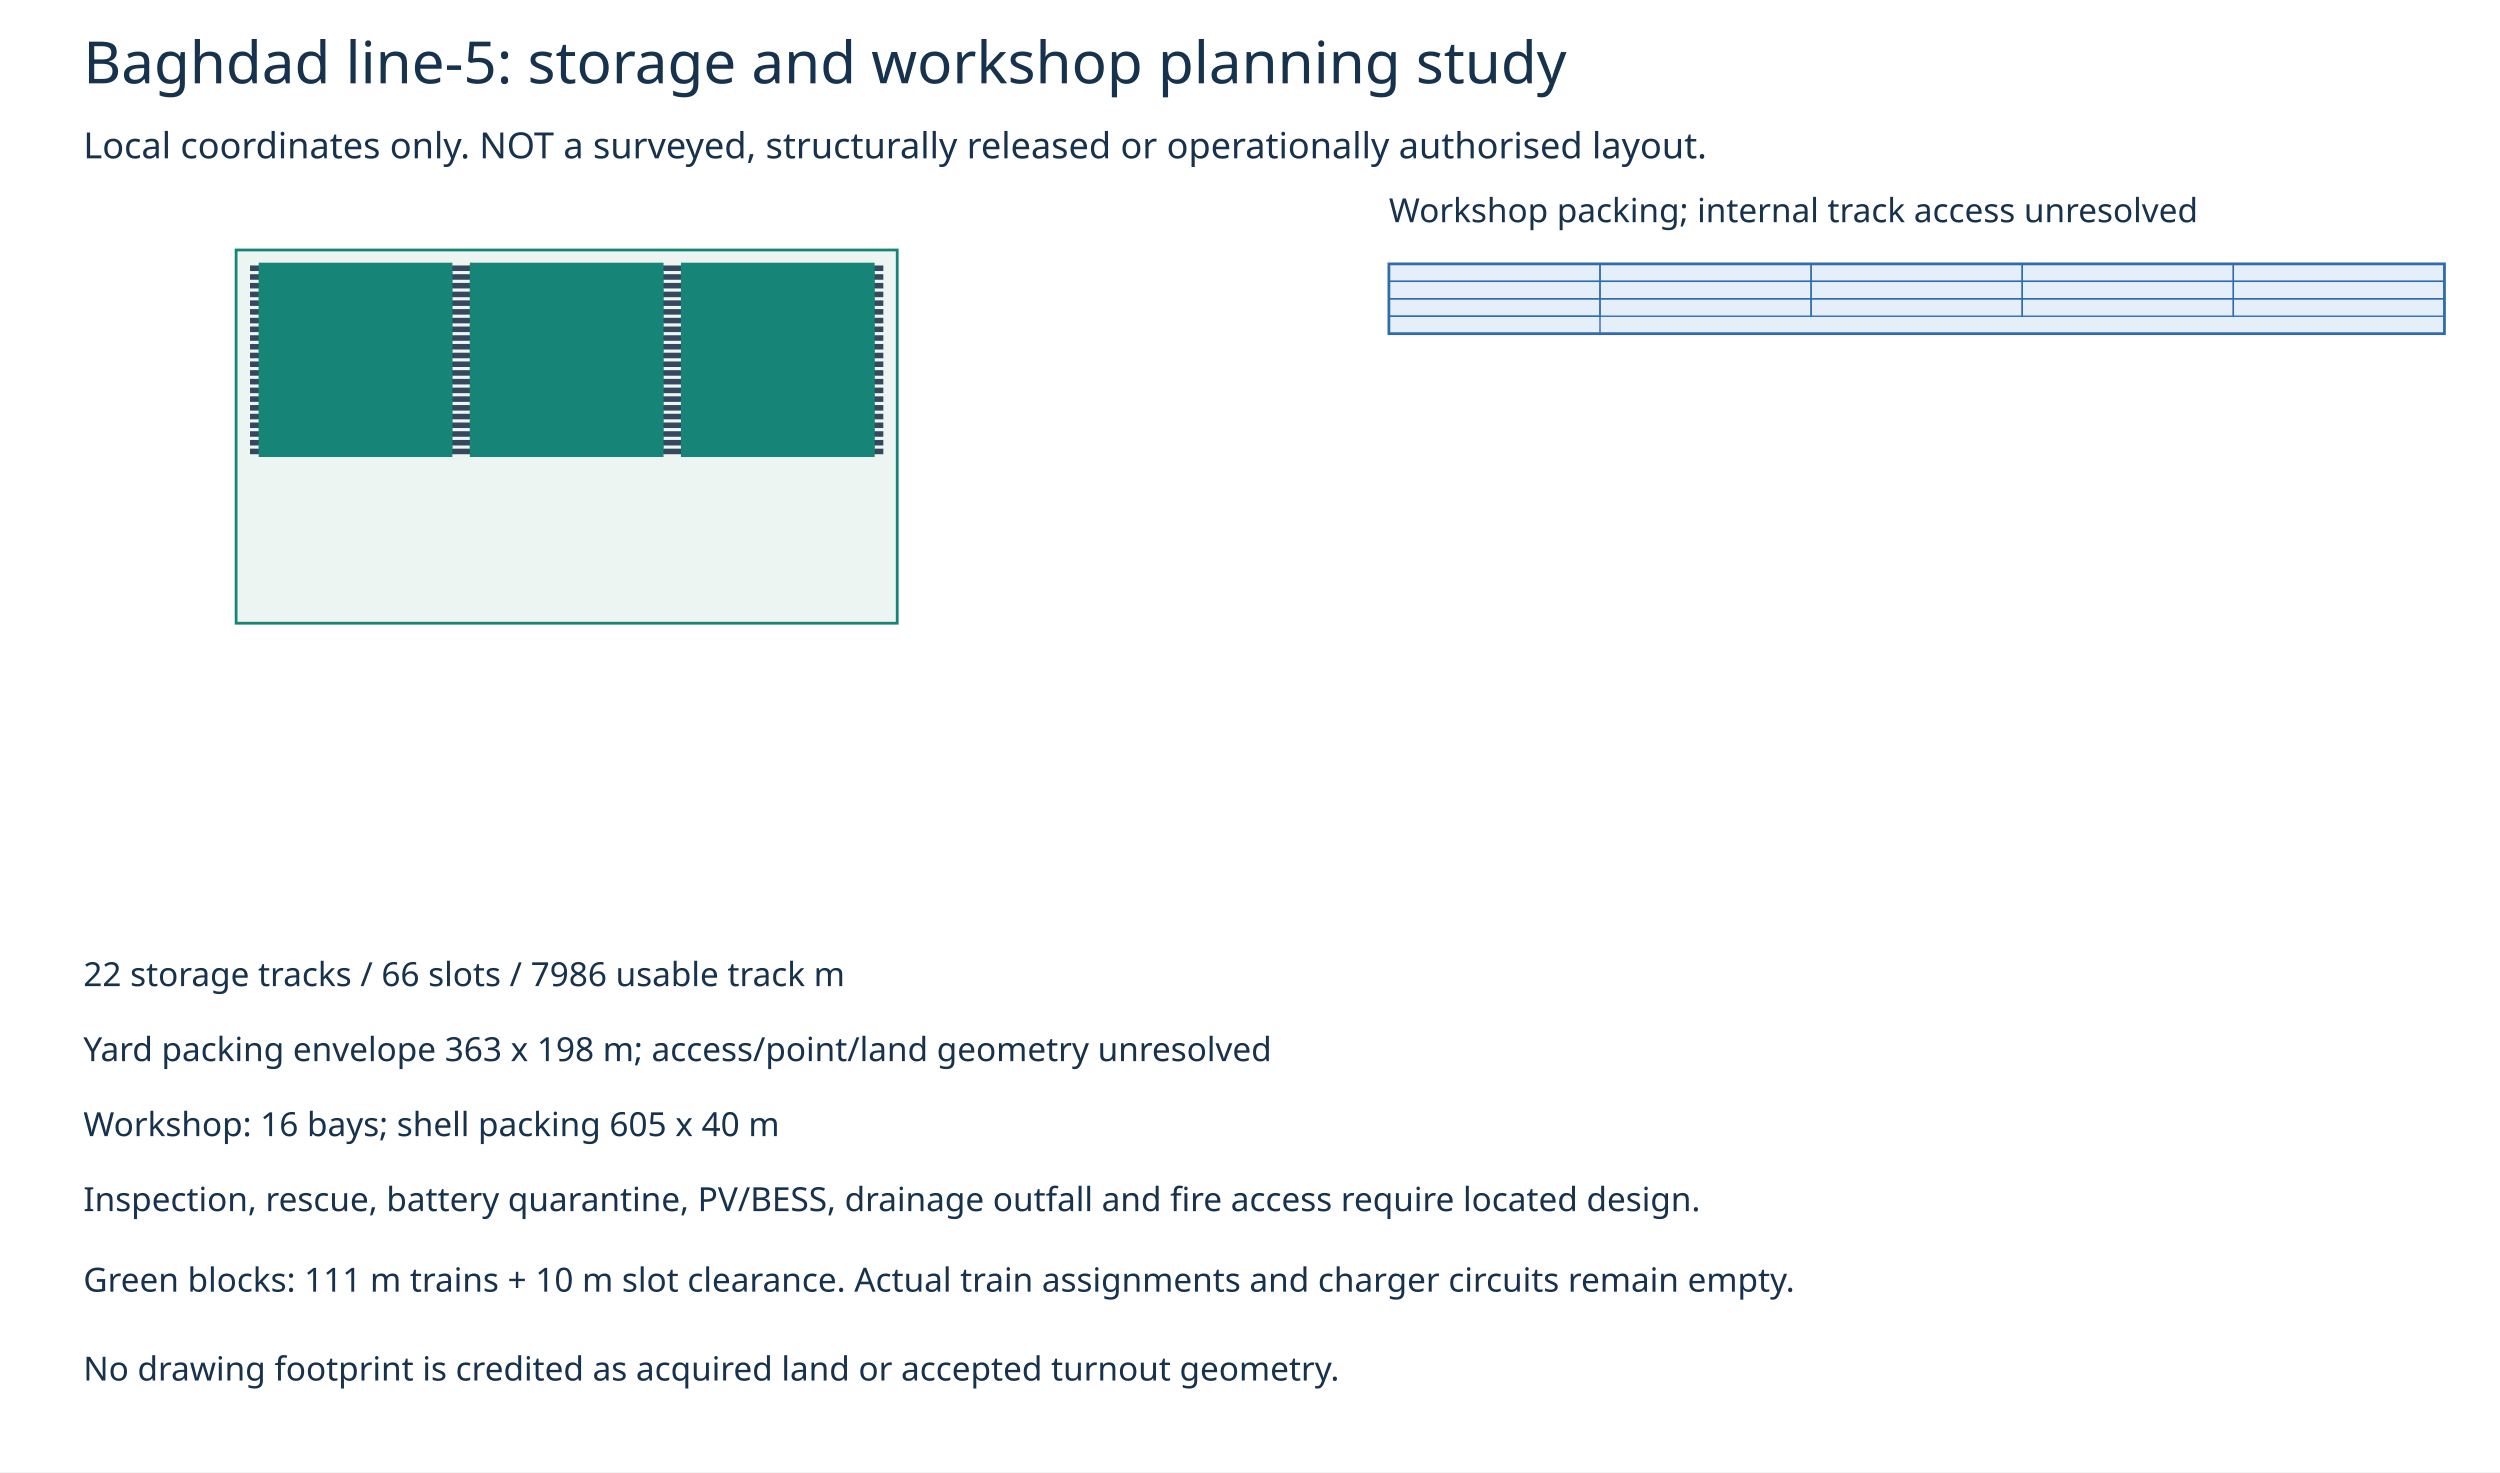
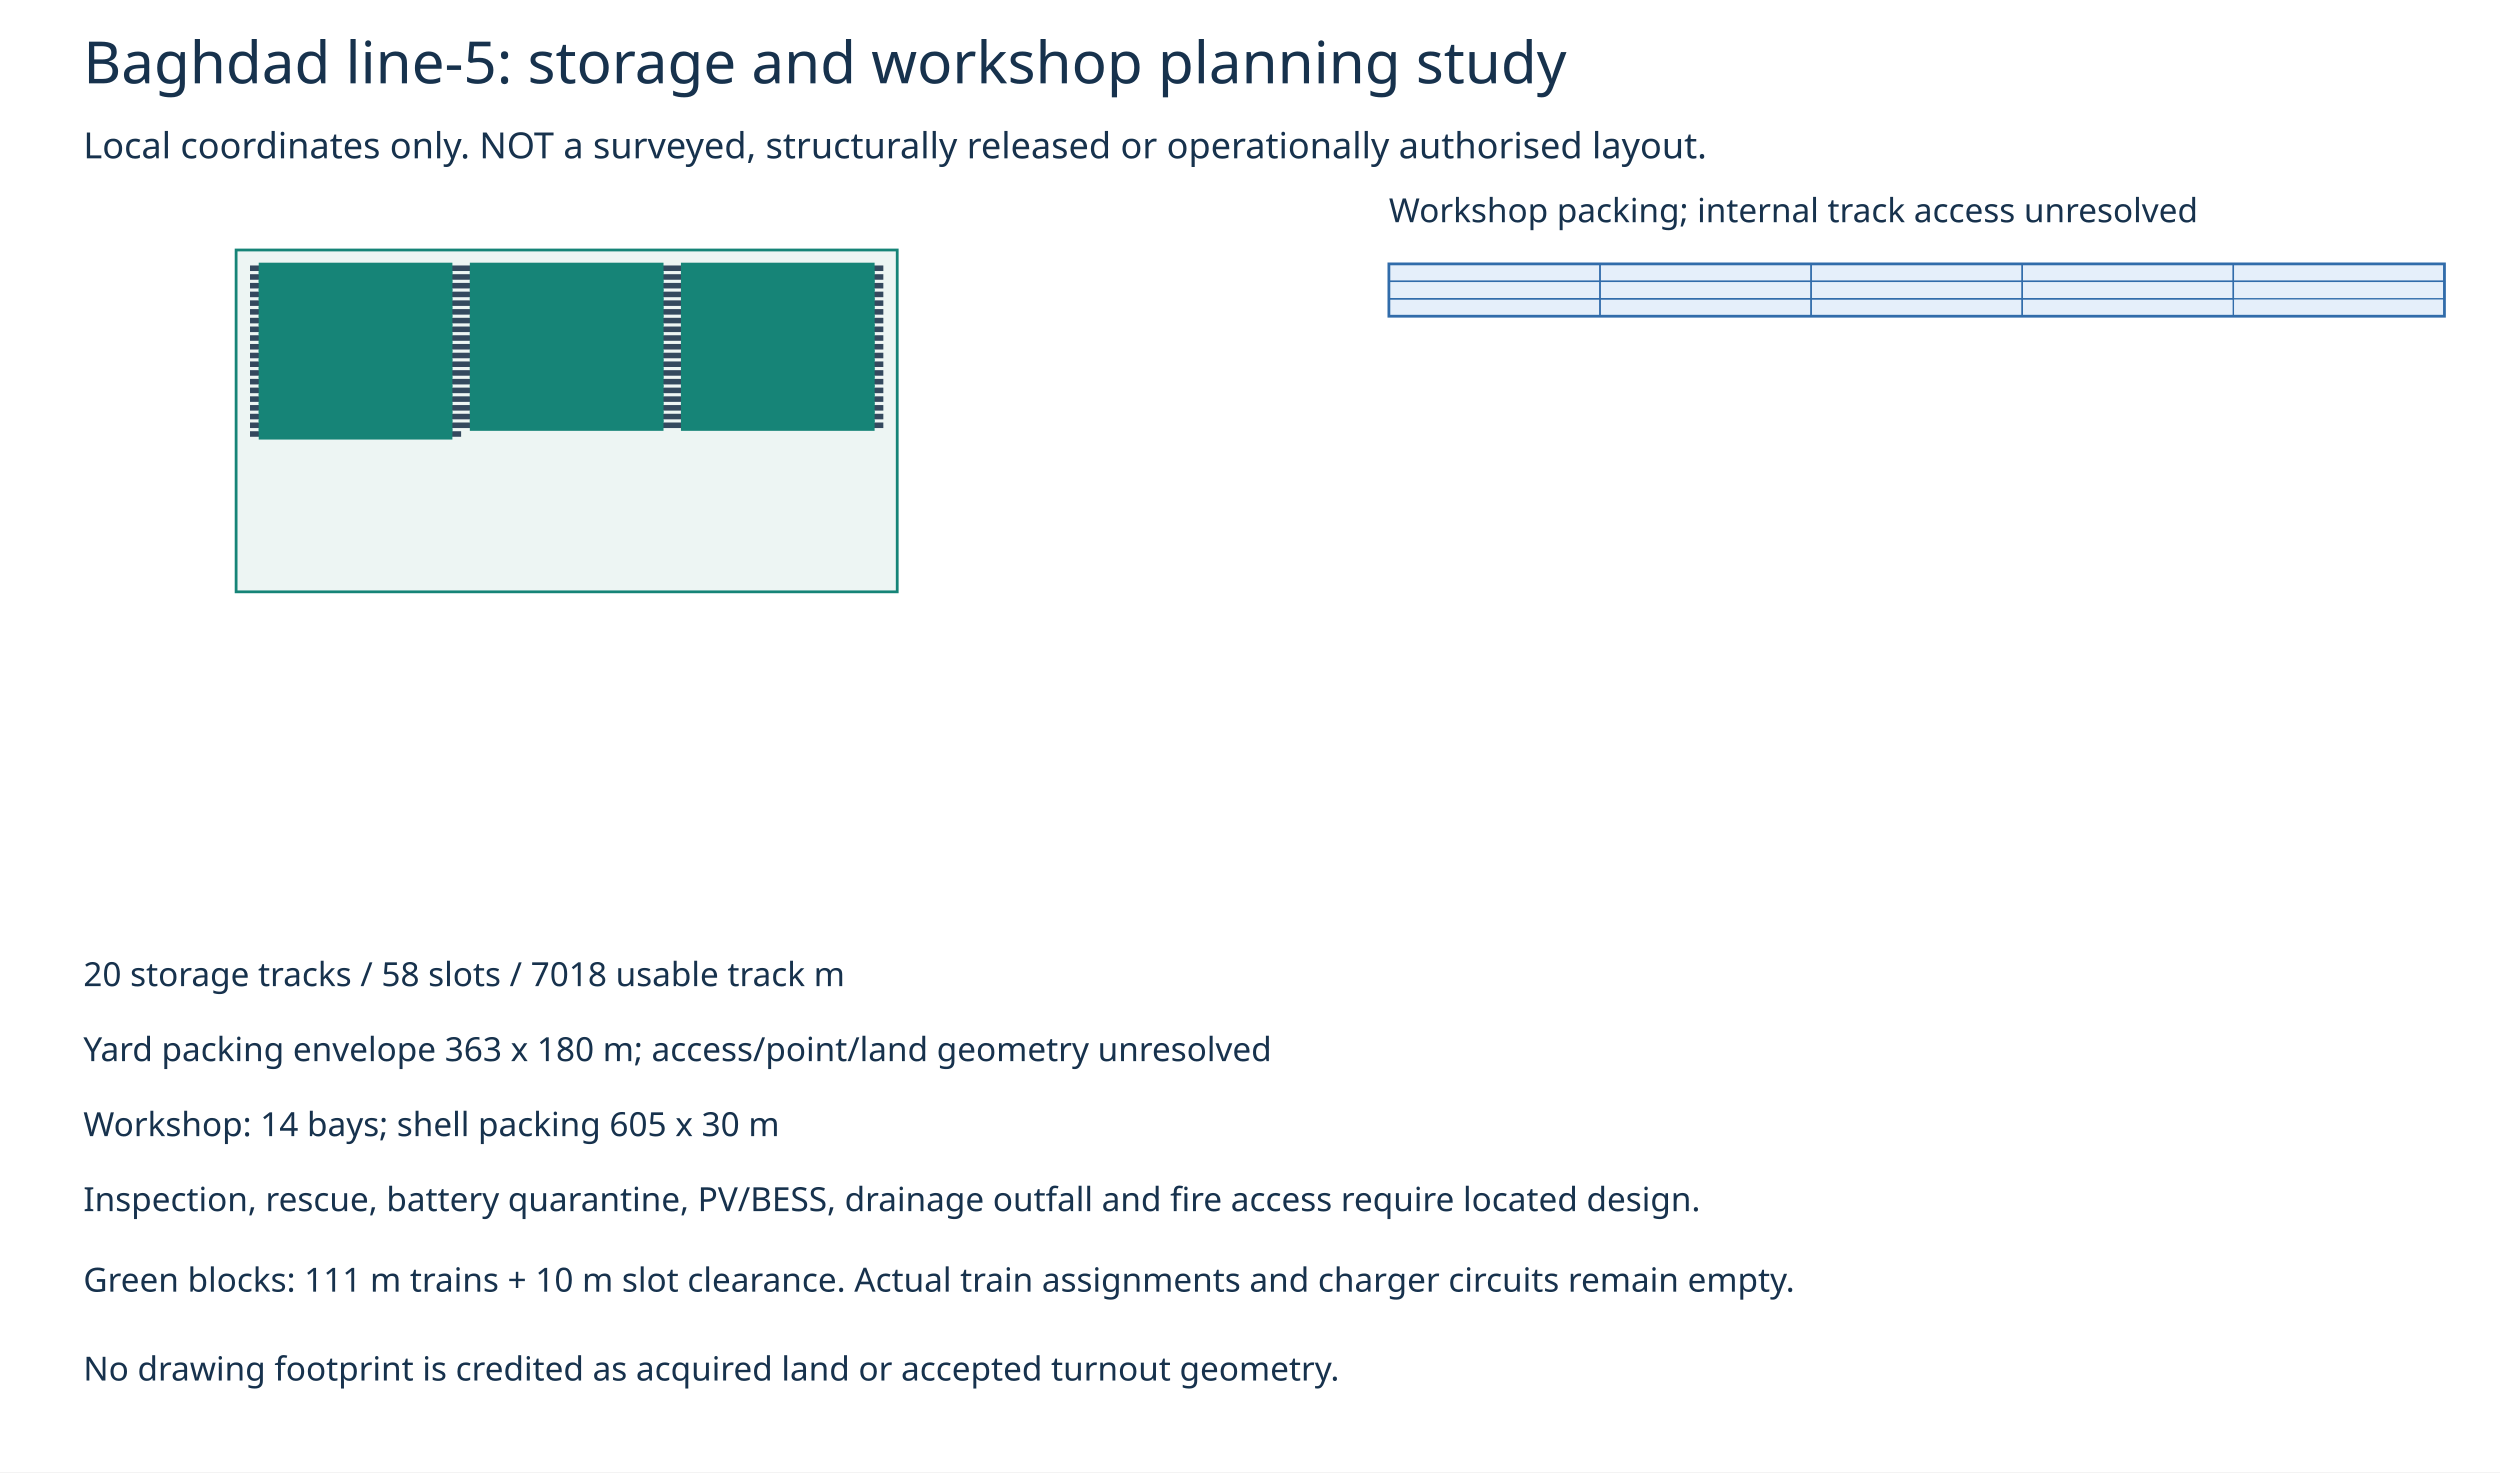
<svg xmlns="http://www.w3.org/2000/svg" width="900" height="530" viewBox="0 0 900 530">
  <rect width="900" height="530" fill="white" />
  <g font-family="sans-serif" fill="#17324d">
    <text x="30" y="30" font-size="21">Baghdad line-5: storage and workshop planning study</text>
    <text x="30" y="57" font-size="13">Local coordinates only. NOT a surveyed, structurally released or operationally authorised layout.</text>
-     <rect x="85" y="90" width="238.00" height="134.36" fill="#edf5f3" stroke="#168477" />
+     <rect x="85" y="90" width="238.00" height="123.06" fill="#edf5f3" stroke="#168477" />
    <path d="M90 96.57 H318.00" stroke="#34495e" stroke-width="2" />
    <rect x="93.14" y="94.57" width="69.72" height="4" fill="#168477" />
    <rect x="169.14" y="94.57" width="69.72" height="4" fill="#168477" />
    <rect x="245.14" y="94.57" width="69.72" height="4" fill="#168477" />
    <path d="M90 99.71 H318.00" stroke="#34495e" stroke-width="2" />
    <rect x="93.14" y="97.71" width="69.72" height="4" fill="#168477" />
    <rect x="169.14" y="97.71" width="69.72" height="4" fill="#168477" />
    <rect x="245.14" y="97.71" width="69.72" height="4" fill="#168477" />
    <path d="M90 102.85 H318.00" stroke="#34495e" stroke-width="2" />
    <rect x="93.14" y="100.85" width="69.72" height="4" fill="#168477" />
    <rect x="169.14" y="100.85" width="69.72" height="4" fill="#168477" />
    <rect x="245.14" y="100.85" width="69.72" height="4" fill="#168477" />
    <path d="M90 105.99 H318.00" stroke="#34495e" stroke-width="2" />
    <rect x="93.14" y="103.99" width="69.72" height="4" fill="#168477" />
    <rect x="169.14" y="103.99" width="69.72" height="4" fill="#168477" />
    <rect x="245.14" y="103.99" width="69.72" height="4" fill="#168477" />
    <path d="M90 109.13 H318.00" stroke="#34495e" stroke-width="2" />
    <rect x="93.14" y="107.13" width="69.72" height="4" fill="#168477" />
    <rect x="169.14" y="107.13" width="69.72" height="4" fill="#168477" />
    <rect x="245.14" y="107.13" width="69.72" height="4" fill="#168477" />
    <path d="M90 112.27 H318.00" stroke="#34495e" stroke-width="2" />
    <rect x="93.14" y="110.27" width="69.72" height="4" fill="#168477" />
    <rect x="169.14" y="110.27" width="69.72" height="4" fill="#168477" />
    <rect x="245.14" y="110.27" width="69.72" height="4" fill="#168477" />
    <path d="M90 115.41 H318.00" stroke="#34495e" stroke-width="2" />
    <rect x="93.14" y="113.41" width="69.72" height="4" fill="#168477" />
    <rect x="169.14" y="113.41" width="69.72" height="4" fill="#168477" />
    <rect x="245.14" y="113.41" width="69.72" height="4" fill="#168477" />
    <path d="M90 118.55 H318.00" stroke="#34495e" stroke-width="2" />
    <rect x="93.14" y="116.55" width="69.72" height="4" fill="#168477" />
    <rect x="169.14" y="116.55" width="69.72" height="4" fill="#168477" />
    <rect x="245.14" y="116.55" width="69.72" height="4" fill="#168477" />
    <path d="M90 121.69 H318.00" stroke="#34495e" stroke-width="2" />
    <rect x="93.14" y="119.69" width="69.72" height="4" fill="#168477" />
    <rect x="169.14" y="119.69" width="69.72" height="4" fill="#168477" />
    <rect x="245.14" y="119.69" width="69.72" height="4" fill="#168477" />
    <path d="M90 124.83 H318.00" stroke="#34495e" stroke-width="2" />
    <rect x="93.14" y="122.83" width="69.72" height="4" fill="#168477" />
    <rect x="169.14" y="122.83" width="69.72" height="4" fill="#168477" />
    <rect x="245.14" y="122.83" width="69.72" height="4" fill="#168477" />
    <path d="M90 127.98 H318.00" stroke="#34495e" stroke-width="2" />
    <rect x="93.14" y="125.98" width="69.72" height="4" fill="#168477" />
    <rect x="169.14" y="125.98" width="69.72" height="4" fill="#168477" />
    <rect x="245.14" y="125.98" width="69.72" height="4" fill="#168477" />
    <path d="M90 131.12 H318.00" stroke="#34495e" stroke-width="2" />
    <rect x="93.14" y="129.12" width="69.72" height="4" fill="#168477" />
    <rect x="169.14" y="129.12" width="69.72" height="4" fill="#168477" />
    <rect x="245.14" y="129.12" width="69.72" height="4" fill="#168477" />
    <path d="M90 134.26 H318.00" stroke="#34495e" stroke-width="2" />
    <rect x="93.14" y="132.26" width="69.72" height="4" fill="#168477" />
    <rect x="169.14" y="132.26" width="69.72" height="4" fill="#168477" />
    <rect x="245.14" y="132.26" width="69.72" height="4" fill="#168477" />
    <path d="M90 137.40 H318.00" stroke="#34495e" stroke-width="2" />
    <rect x="93.14" y="135.40" width="69.72" height="4" fill="#168477" />
    <rect x="169.14" y="135.40" width="69.72" height="4" fill="#168477" />
    <rect x="245.14" y="135.40" width="69.72" height="4" fill="#168477" />
    <path d="M90 140.54 H318.00" stroke="#34495e" stroke-width="2" />
    <rect x="93.14" y="138.54" width="69.72" height="4" fill="#168477" />
    <rect x="169.14" y="138.54" width="69.72" height="4" fill="#168477" />
    <rect x="245.14" y="138.54" width="69.72" height="4" fill="#168477" />
    <path d="M90 143.68 H318.00" stroke="#34495e" stroke-width="2" />
    <rect x="93.14" y="141.68" width="69.72" height="4" fill="#168477" />
    <rect x="169.14" y="141.68" width="69.72" height="4" fill="#168477" />
    <rect x="245.14" y="141.68" width="69.72" height="4" fill="#168477" />
    <path d="M90 146.82 H318.00" stroke="#34495e" stroke-width="2" />
    <rect x="93.14" y="144.82" width="69.72" height="4" fill="#168477" />
    <rect x="169.14" y="144.82" width="69.72" height="4" fill="#168477" />
    <rect x="245.14" y="144.82" width="69.72" height="4" fill="#168477" />
    <path d="M90 149.96 H318.00" stroke="#34495e" stroke-width="2" />
    <rect x="93.14" y="147.96" width="69.72" height="4" fill="#168477" />
    <rect x="169.14" y="147.96" width="69.72" height="4" fill="#168477" />
    <rect x="245.14" y="147.96" width="69.72" height="4" fill="#168477" />
    <path d="M90 153.10 H318.00" stroke="#34495e" stroke-width="2" />
    <rect x="93.14" y="151.10" width="69.72" height="4" fill="#168477" />
    <rect x="169.14" y="151.10" width="69.72" height="4" fill="#168477" />
    <rect x="245.14" y="151.10" width="69.72" height="4" fill="#168477" />
-     <path d="M90 156.24 H318.00" stroke="#34495e" stroke-width="2" />
+     <path d="M90 156.24 H166.00" stroke="#34495e" stroke-width="2" />
    <rect x="93.14" y="154.24" width="69.72" height="4" fill="#168477" />
-     <rect x="169.14" y="154.24" width="69.72" height="4" fill="#168477" />
-     <rect x="245.14" y="154.24" width="69.72" height="4" fill="#168477" />
-     <path d="M90 159.38 H318.00" stroke="#34495e" stroke-width="2" />
-     <rect x="93.14" y="157.38" width="69.72" height="4" fill="#168477" />
-     <rect x="169.14" y="157.38" width="69.72" height="4" fill="#168477" />
-     <rect x="245.14" y="157.38" width="69.72" height="4" fill="#168477" />
-     <path d="M90 162.52 H318.00" stroke="#34495e" stroke-width="2" />
-     <rect x="93.14" y="160.52" width="69.72" height="4" fill="#168477" />
-     <rect x="169.14" y="160.52" width="69.72" height="4" fill="#168477" />
-     <rect x="245.14" y="160.52" width="69.72" height="4" fill="#168477" />
-     <rect x="500" y="95" width="380.00" height="25.12" fill="#e5effa" stroke="#316caa" />
+     <rect x="500" y="95" width="380.00" height="18.84" fill="#e5effa" stroke="#316caa" />
    <rect x="500.00" y="95.00" width="76.00" height="6.28" fill="none" stroke="#316caa" stroke-width="0.5" />
    <rect x="576.00" y="95.00" width="76.00" height="6.28" fill="none" stroke="#316caa" stroke-width="0.5" />
    <rect x="652.00" y="95.00" width="76.00" height="6.28" fill="none" stroke="#316caa" stroke-width="0.5" />
    <rect x="728.00" y="95.00" width="76.00" height="6.28" fill="none" stroke="#316caa" stroke-width="0.5" />
    <rect x="804.00" y="95.00" width="76.00" height="6.28" fill="none" stroke="#316caa" stroke-width="0.5" />
    <rect x="500.00" y="101.28" width="76.00" height="6.28" fill="none" stroke="#316caa" stroke-width="0.5" />
    <rect x="576.00" y="101.28" width="76.00" height="6.28" fill="none" stroke="#316caa" stroke-width="0.5" />
    <rect x="652.00" y="101.28" width="76.00" height="6.28" fill="none" stroke="#316caa" stroke-width="0.5" />
    <rect x="728.00" y="101.28" width="76.00" height="6.28" fill="none" stroke="#316caa" stroke-width="0.5" />
    <rect x="804.00" y="101.28" width="76.00" height="6.28" fill="none" stroke="#316caa" stroke-width="0.5" />
    <rect x="500.00" y="107.56" width="76.00" height="6.28" fill="none" stroke="#316caa" stroke-width="0.5" />
    <rect x="576.00" y="107.56" width="76.00" height="6.28" fill="none" stroke="#316caa" stroke-width="0.5" />
    <rect x="652.00" y="107.56" width="76.00" height="6.28" fill="none" stroke="#316caa" stroke-width="0.5" />
    <rect x="728.00" y="107.56" width="76.00" height="6.28" fill="none" stroke="#316caa" stroke-width="0.5" />
-     <rect x="804.00" y="107.56" width="76.00" height="6.28" fill="none" stroke="#316caa" stroke-width="0.5" />
-     <rect x="500.00" y="113.84" width="76.00" height="6.28" fill="none" stroke="#316caa" stroke-width="0.5" />
    <text x="500" y="80" font-size="12">Workshop packing; internal track access unresolved</text>
-     <text x="30" y="355">22 storage tracks / 66 slots / 7986 usable track m</text>
-     <text x="30" y="382">Yard packing envelope 363 x 198 m; access/point/land geometry unresolved</text>
-     <text x="30" y="409">Workshop: 16 bays; shell packing 605 x 40 m</text>
+     <text x="30" y="355">20 storage tracks / 58 slots / 7018 usable track m</text>
+     <text x="30" y="382">Yard packing envelope 363 x 180 m; access/point/land geometry unresolved</text>
+     <text x="30" y="409">Workshop: 14 bays; shell packing 605 x 30 m</text>
    <text x="30" y="436">Inspection, rescue, battery quarantine, PV/BESS, drainage outfall and fire access require located design.</text>
    <text x="30" y="465">Green blocks: 111 m trains + 10 m slot clearance. Actual train assignments and charger circuits remain empty.</text>
    <text x="30" y="497">No drawing footprint is credited as acquired land or accepted turnout geometry.</text>
  </g>
</svg>
